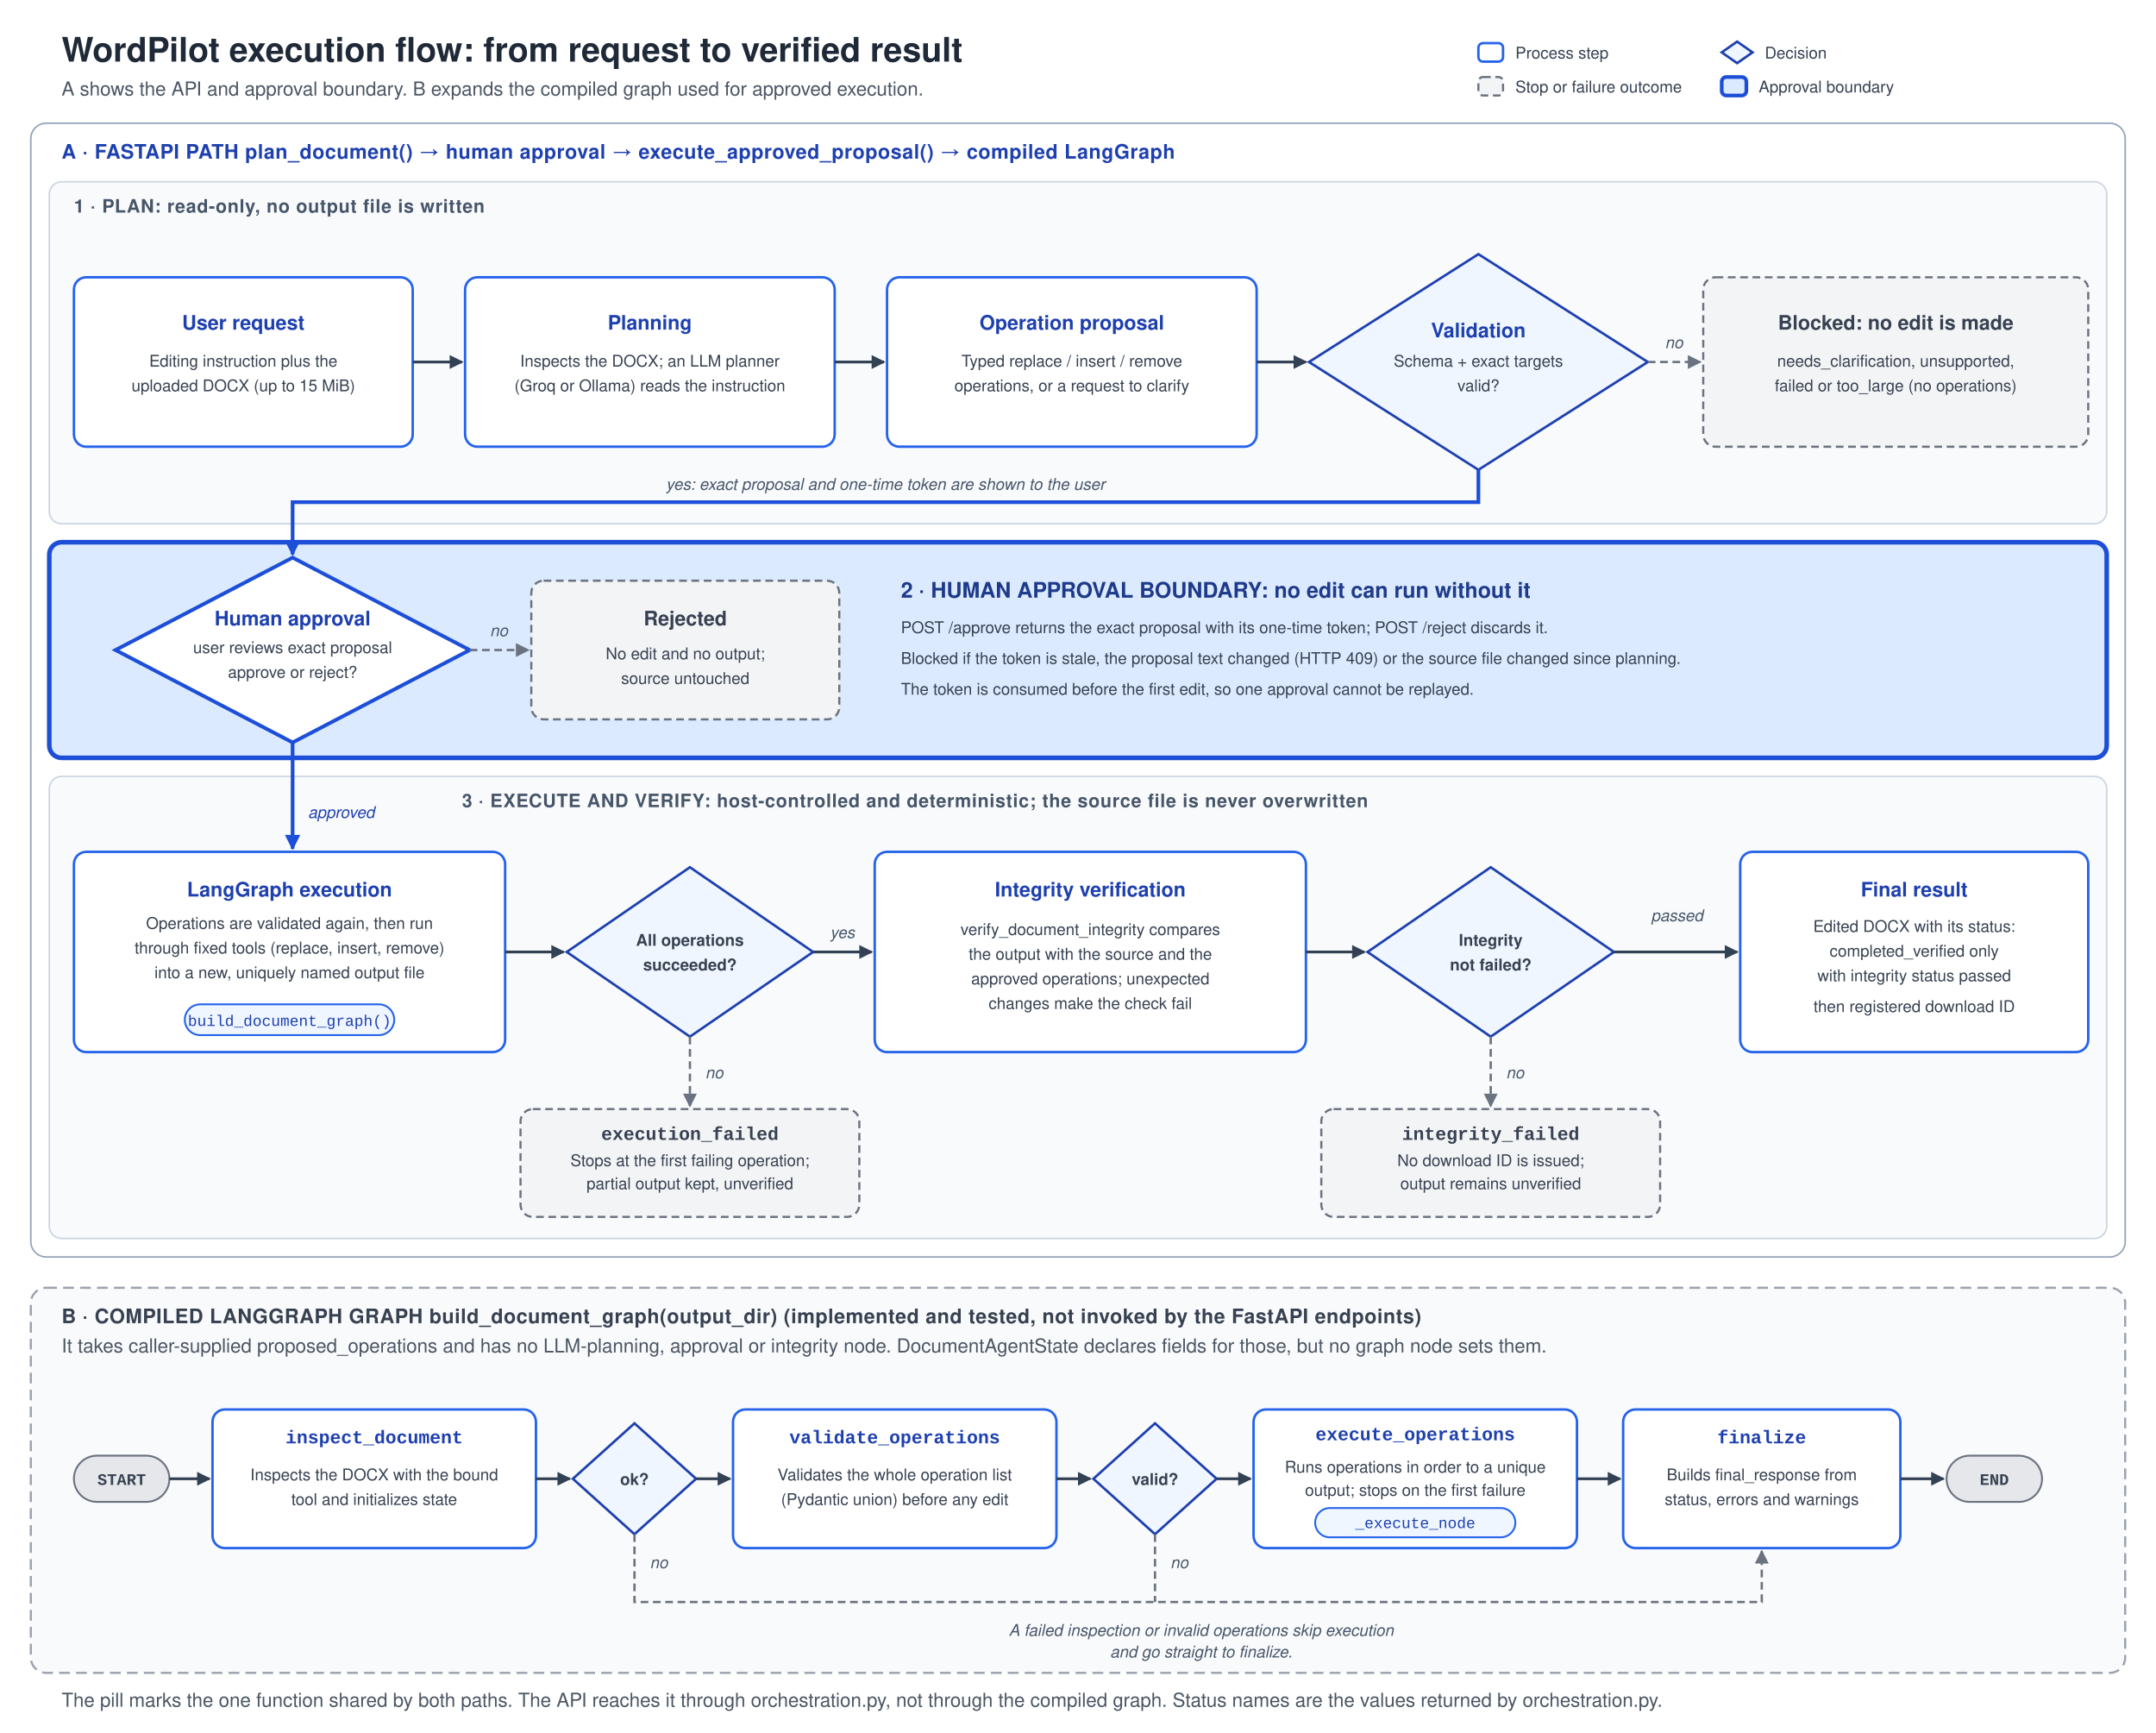
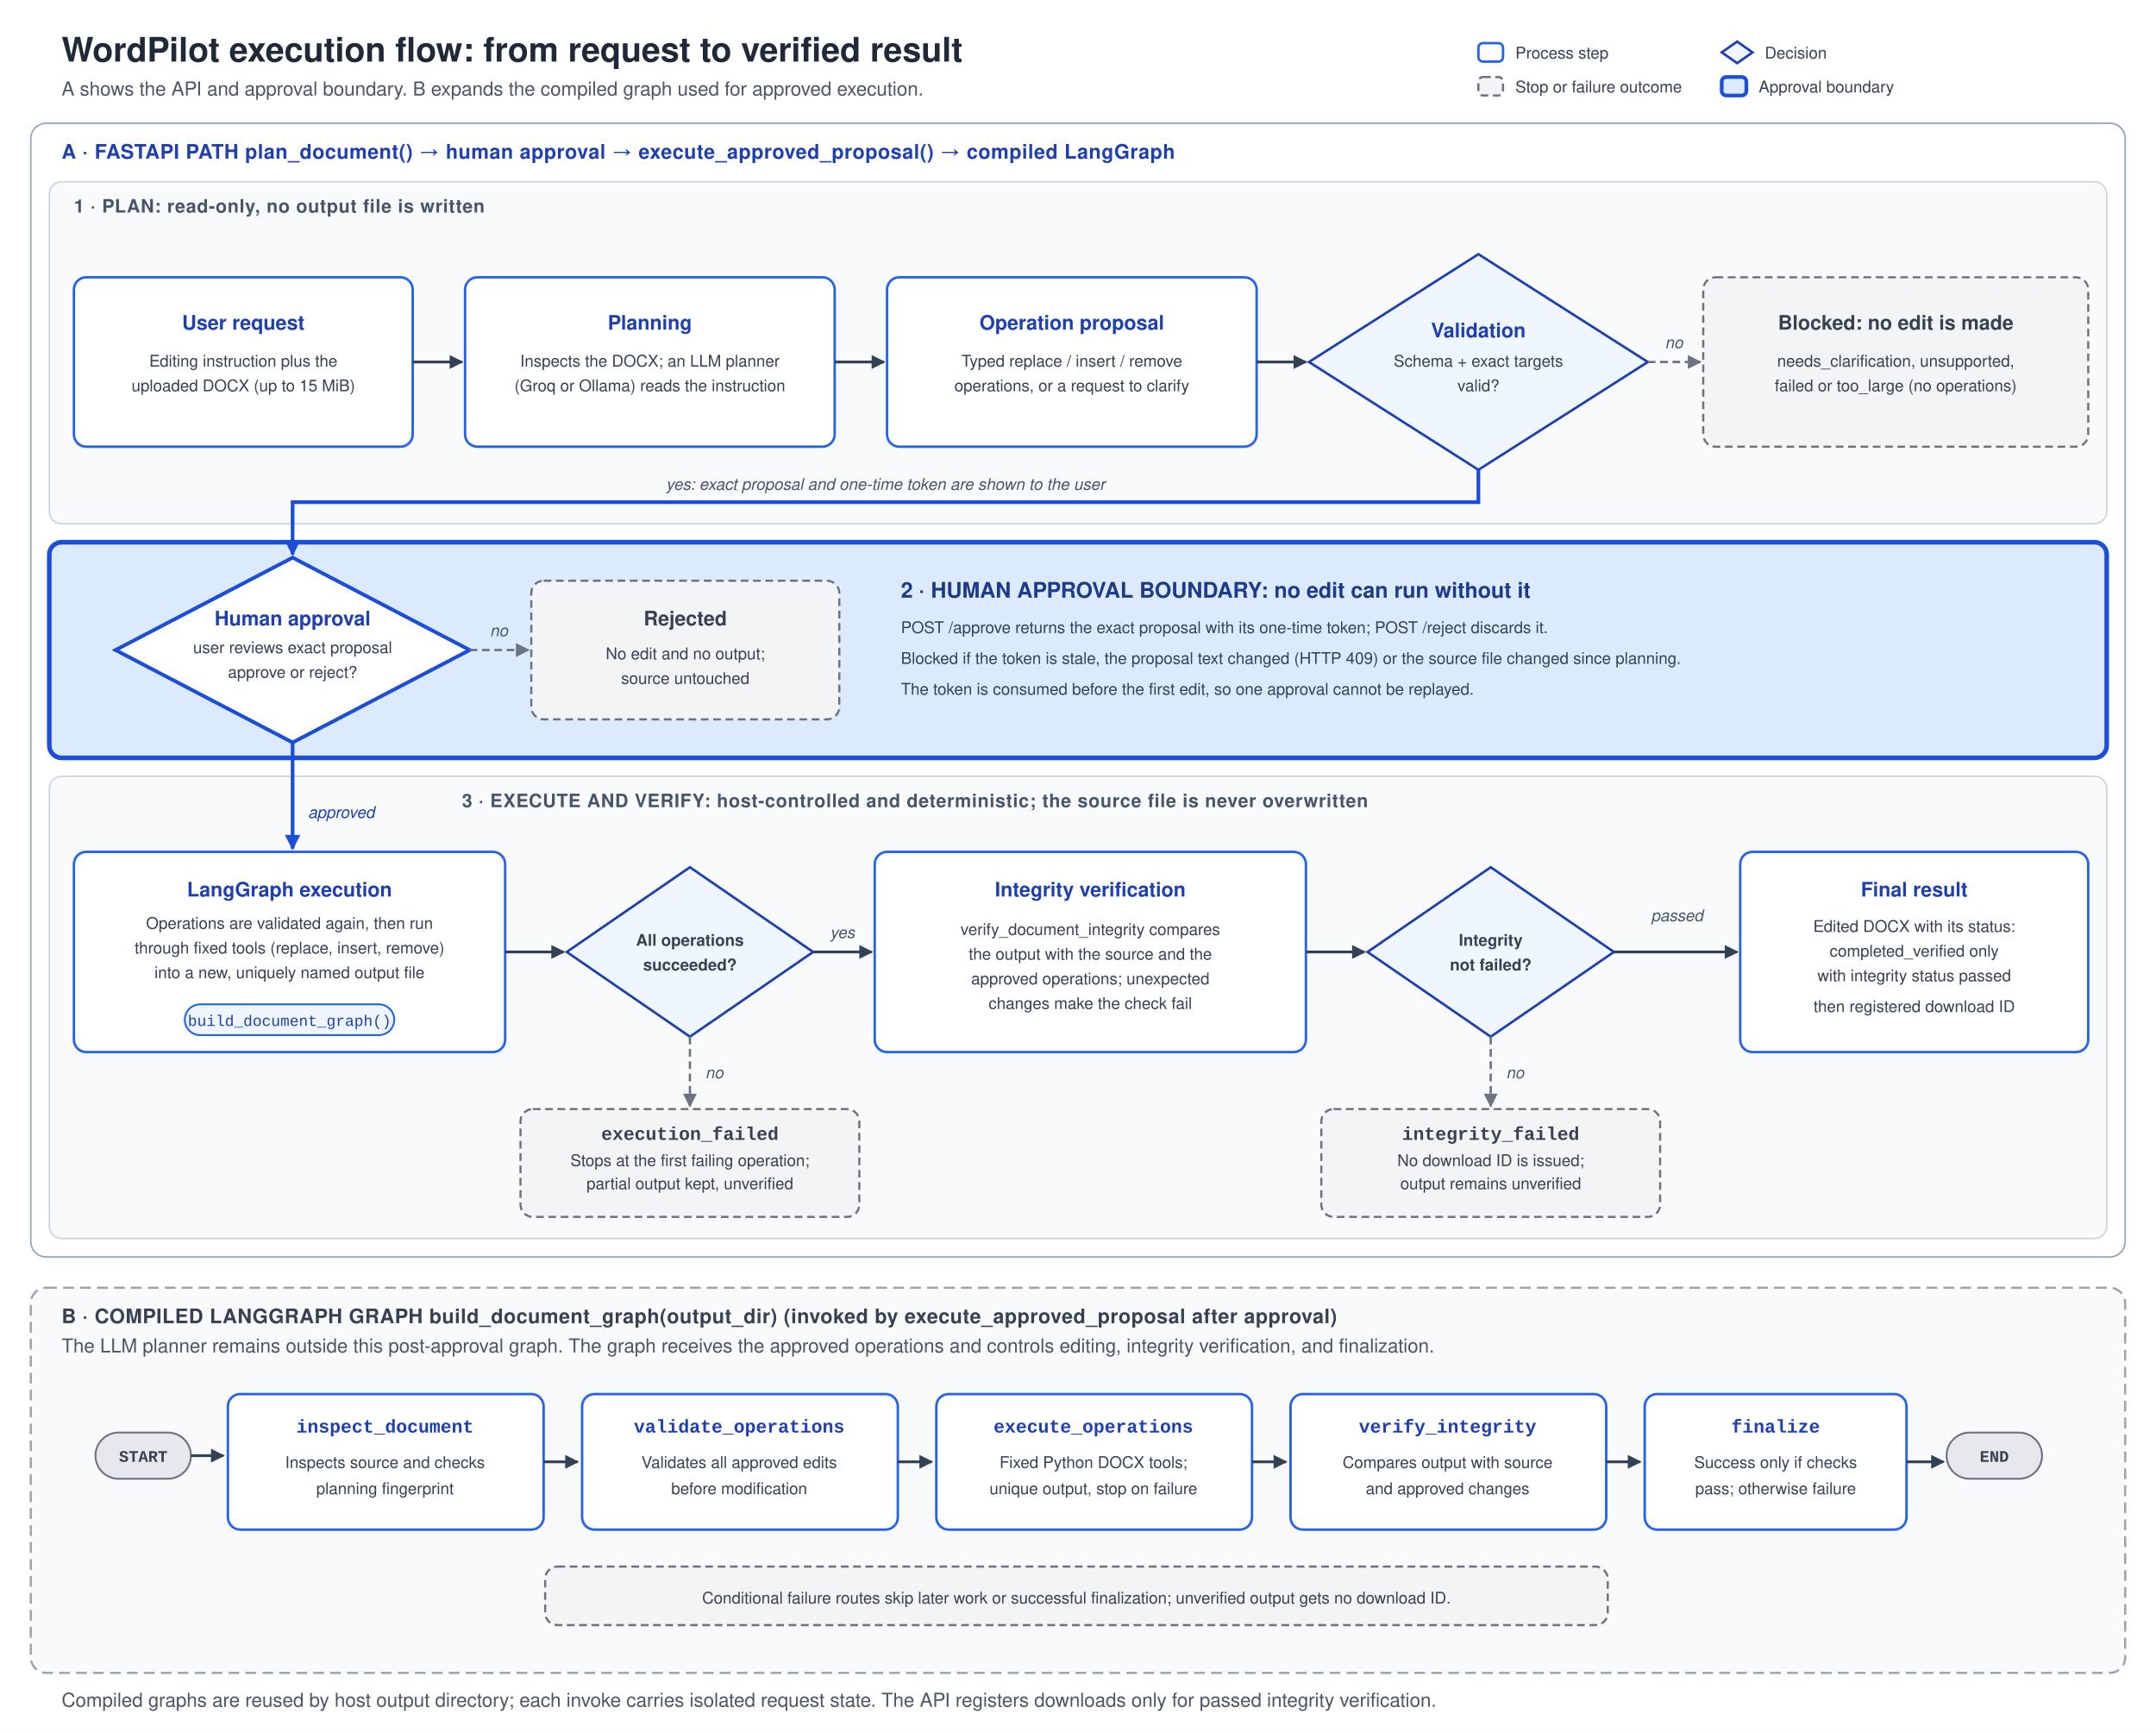
<svg xmlns="http://www.w3.org/2000/svg" viewBox="0 0 1400 1125" width="1400" height="1125" role="img" aria-labelledby="t d">
  <defs>
    <marker id="arr" markerWidth="9" markerHeight="9" refX="8" refY="4.5" orient="auto" markerUnits="userSpaceOnUse">
      <path d="M0,0 L9,4.5 L0,9 z" fill="#334155" />
    </marker>
    <marker id="arrBlue" markerWidth="10" markerHeight="10" refX="9" refY="5" orient="auto" markerUnits="userSpaceOnUse">
      <path d="M0,0 L10,5 L0,10 z" fill="#1d4ed8" />
    </marker>
    <marker id="arrGrey" markerWidth="9" markerHeight="9" refX="8" refY="4.5" orient="auto" markerUnits="userSpaceOnUse">
      <path d="M0,0 L9,4.5 L0,9 z" fill="#6b7280" />
    </marker>
  </defs>
  <style>
    text { font-family: "Segoe UI", "Helvetica Neue", Helvetica, Arial, sans-serif; fill: #1f2937; }
    .h1 { font-size: 22px; font-weight: 700; }
    .sub { font-size: 12.5px; fill: #4b5563; }
    .zone { font-size: 12px; font-weight: 700; fill: #475569; letter-spacing: 0.4px; }
    .sec { font-size: 13px; font-weight: 700; fill: #1e40af; letter-spacing: 0.3px; }
    .secg { font-size: 13px; font-weight: 700; fill: #374151; letter-spacing: 0.3px; }
    .t { font-size: 13px; font-weight: 700; fill: #1e40af; }
    .tg { font-size: 13px; font-weight: 700; fill: #374151; }
    .b { font-size: 10.5px; fill: #374151; }
    .lab { font-size: 10.5px; font-style: italic; fill: #475569; }
    .mono { font-family: Consolas, Menlo, "Courier New", monospace; }
    .pill { font-size: 10px; fill: #1e40af; }
    .proc { fill: #ffffff; stroke: #2563eb; stroke-width: 1.6; }
    .dec { fill: #eff6ff; stroke: #1e40af; stroke-width: 1.6; }
    .stop { fill: #f3f4f6; stroke: #6b7280; stroke-width: 1.4; stroke-dasharray: 5 3; }
    .flow { fill: none; stroke: #334155; stroke-width: 1.8; marker-end: url(#arr); }
    .flowb { fill: none; stroke: #1d4ed8; stroke-width: 2.4; marker-end: url(#arrBlue); }
    .flowg { fill: none; stroke: #6b7280; stroke-width: 1.5; stroke-dasharray: 5 3; marker-end: url(#arrGrey); }
  </style>
  <rect width="1400" height="1125" fill="#ffffff" />
  <text x="40" y="40" class="h1">WordPilot execution flow: from request to verified result</text>
  <text x="40" y="62" class="sub">A shows the API and approval boundary. B expands the compiled graph used for approved execution.</text>
  <rect x="960" y="28" width="16" height="12" rx="3" class="proc" />
  <text x="984" y="38" class="b">Process step</text>
  <path d="M1128 27 L1138 34 L1128 41 L1118 34 z" class="dec" />
  <text x="1146" y="38" class="b">Decision</text>
  <rect x="960" y="50" width="16" height="12" rx="3" class="stop" />
  <text x="984" y="60" class="b">Stop or failure outcome</text>
  <rect x="1118" y="50" width="16" height="12" rx="3" fill="#dbeafe" stroke="#1d4ed8" stroke-width="2.4" />
  <text x="1142" y="60" class="b">Approval boundary</text>
  <rect x="20" y="80" width="1360" height="736" rx="10" fill="#ffffff" stroke="#94a3b8" stroke-width="1" />
  <text x="40" y="103" class="sec">A · FASTAPI PATH   plan_document() → human approval → execute_approved_proposal() → compiled LangGraph</text>
  <rect x="32" y="118" width="1336" height="222" rx="8" fill="#f8fafc" stroke="#cbd5e1" stroke-width="1" />
  <text x="48" y="138" class="zone">1 · PLAN: read-only, no output file is written</text>
  <rect x="48" y="180" width="220" height="110" rx="8" class="proc" />
  <text x="158" y="214" text-anchor="middle" class="t">User request</text>
  <text x="158" y="238" text-anchor="middle" class="b">Editing instruction plus the</text>
  <text x="158" y="254" text-anchor="middle" class="b">uploaded DOCX (up to 15 MiB)</text>
  <path d="M268 235 H300" class="flow" />
  <rect x="302" y="180" width="240" height="110" rx="8" class="proc" />
  <text x="422" y="214" text-anchor="middle" class="t">Planning</text>
  <text x="422" y="238" text-anchor="middle" class="b">Inspects the DOCX; an LLM planner</text>
  <text x="422" y="254" text-anchor="middle" class="b">(Groq or Ollama) reads the instruction</text>
  <path d="M542 235 H574" class="flow" />
  <rect x="576" y="180" width="240" height="110" rx="8" class="proc" />
  <text x="696" y="214" text-anchor="middle" class="t">Operation proposal</text>
  <text x="696" y="238" text-anchor="middle" class="b">Typed replace / insert / remove</text>
  <text x="696" y="254" text-anchor="middle" class="b">operations, or a request to clarify</text>
  <path d="M816 235 H848" class="flow" />
  <path d="M850 235 L960 165 L1070 235 L960 305 z" class="dec" />
  <text x="960" y="219" text-anchor="middle" class="t">Validation</text>
  <text x="960" y="238" text-anchor="middle" class="b">Schema + exact targets</text>
  <text x="960" y="254" text-anchor="middle" class="b">valid?</text>
  <path d="M1070 235 H1104" class="flowg" />
  <text x="1087" y="226" text-anchor="middle" class="lab">no</text>
  <rect x="1106" y="180" width="250" height="110" rx="8" class="stop" />
  <text x="1231" y="214" text-anchor="middle" class="tg">Blocked: no edit is made</text>
  <text x="1231" y="238" text-anchor="middle" class="b">needs_clarification, unsupported,</text>
  <text x="1231" y="254" text-anchor="middle" class="b">failed or too_large (no operations)</text>
  <rect x="32" y="352" width="1336" height="140" rx="8" fill="#dbeafe" stroke="#1d4ed8" stroke-width="3" />
  <path d="M75 422 L190 362 L305 422 L190 482 z" fill="#ffffff" stroke="#1d4ed8" stroke-width="2.4" />
  <text x="190" y="406" text-anchor="middle" class="t">Human approval</text>
  <text x="190" y="424" text-anchor="middle" class="b">user reviews exact proposal</text>
  <text x="190" y="440" text-anchor="middle" class="b">approve or reject?</text>
  <path d="M305 422 H343" class="flowg" />
  <text x="324" y="413" text-anchor="middle" class="lab">no</text>
  <rect x="345" y="377" width="200" height="90" rx="8" class="stop" />
  <text x="445" y="406" text-anchor="middle" class="tg">Rejected</text>
  <text x="445" y="428" text-anchor="middle" class="b">No edit and no output;</text>
  <text x="445" y="444" text-anchor="middle" class="b">source untouched</text>
  <text x="585" y="388" class="t" style="font-size:14px;fill:#1e3a8a">2 · HUMAN APPROVAL BOUNDARY: no edit can run without it</text>
  <text x="585" y="411" class="b">POST /approve returns the exact proposal with its one-time token; POST /reject discards it.</text>
  <text x="585" y="431" class="b">Blocked if the token is stale, the proposal text changed (HTTP 409) or the source file changed since planning.</text>
  <text x="585" y="451" class="b">The token is consumed before the first edit, so one approval cannot be replayed.</text>
  <rect x="32" y="504" width="1336" height="300" rx="8" fill="#f8fafc" stroke="#cbd5e1" stroke-width="1" />
  <text x="300" y="524" class="zone">3 · EXECUTE AND VERIFY: host-controlled and deterministic; the source file is never overwritten</text>
  <rect x="48" y="553" width="280" height="130" rx="8" class="proc" />
  <text x="188" y="582" text-anchor="middle" class="t">LangGraph execution</text>
  <text x="188" y="603" text-anchor="middle" class="b">Operations are validated again, then run</text>
  <text x="188" y="619" text-anchor="middle" class="b">through fixed tools (replace, insert, remove)</text>
  <text x="188" y="635" text-anchor="middle" class="b">into a new, uniquely named output file</text>
  <rect x="120" y="652" width="136" height="20" rx="10" fill="#eff6ff" stroke="#2563eb" stroke-width="1.2" />
  <text x="188" y="666" text-anchor="middle" class="pill mono">build_document_graph()</text>
  <path d="M328 618 H366" class="flow" />
  <path d="M368 618 L448 563 L528 618 L448 673 z" class="dec" />
  <text x="448" y="614" text-anchor="middle" class="b" style="font-weight:600">All operations</text>
  <text x="448" y="630" text-anchor="middle" class="b" style="font-weight:600">succeeded?</text>
  <path d="M528 618 H566" class="flow" />
  <text x="547" y="609" text-anchor="middle" class="lab">yes</text>
  <rect x="568" y="553" width="280" height="130" rx="8" class="proc" />
  <text x="708" y="582" text-anchor="middle" class="t">Integrity verification</text>
  <text x="708" y="607" text-anchor="middle" class="b">verify_document_integrity compares</text>
  <text x="708" y="623" text-anchor="middle" class="b">the output with the source and the</text>
  <text x="708" y="639" text-anchor="middle" class="b">approved operations; unexpected</text>
  <text x="708" y="655" text-anchor="middle" class="b">changes make the check fail</text>
  <path d="M848 618 H886" class="flow" />
  <path d="M888 618 L968 563 L1048 618 L968 673 z" class="dec" />
  <text x="968" y="614" text-anchor="middle" class="b" style="font-weight:600">Integrity</text>
  <text x="968" y="630" text-anchor="middle" class="b" style="font-weight:600">not failed?</text>
  <path d="M1048 618 H1128" class="flow" />
  <text x="1089" y="598" text-anchor="middle" class="lab">passed</text>
  <rect x="1130" y="553" width="226" height="130" rx="8" class="proc" />
  <text x="1243" y="582" text-anchor="middle" class="t">Final result</text>
  <text x="1243" y="605" text-anchor="middle" class="b">Edited DOCX with its status:</text>
  <text x="1243" y="621" text-anchor="middle" class="b">completed_verified only</text>
  <text x="1243" y="637" text-anchor="middle" class="b">with integrity status passed</text>
  <text x="1243" y="657" text-anchor="middle" class="b">then registered download ID</text>
  <path d="M960 305 V326 H190 V360" class="flowb" />
  <text x="575" y="318" text-anchor="middle" class="lab">yes: exact proposal and one-time token are shown to the user</text>
  <path d="M190 482 V551" class="flowb" />
  <text x="200" y="531" class="lab" style="fill:#1e40af">approved</text>
  <path d="M448 673 V718" class="flowg" />
  <text x="458" y="700" class="lab">no</text>
  <rect x="338" y="720" width="220" height="70" rx="8" class="stop" />
  <text x="448" y="740" text-anchor="middle" class="tg mono" style="font-size:12px">execution_failed</text>
  <text x="448" y="757" text-anchor="middle" class="b">Stops at the first failing operation;</text>
  <text x="448" y="772" text-anchor="middle" class="b">partial output kept, unverified</text>
  <path d="M968 673 V718" class="flowg" />
  <text x="978" y="700" class="lab">no</text>
  <rect x="858" y="720" width="220" height="70" rx="8" class="stop" />
  <text x="968" y="740" text-anchor="middle" class="tg mono" style="font-size:12px">integrity_failed</text>
  <text x="968" y="757" text-anchor="middle" class="b">No download ID is issued;</text>
  <text x="968" y="772" text-anchor="middle" class="b">output remains unverified</text>
  <rect x="20" y="836" width="1360" height="250" rx="10" fill="#f9fafb" stroke="#9ca3af" stroke-width="1.4" stroke-dasharray="7 4" />
-   <text x="40" y="859" class="secg">B · COMPILED LANGGRAPH GRAPH   build_document_graph(output_dir)   (implemented and tested, not invoked by the FastAPI endpoints)</text>
-   <text x="40" y="878" class="sub">It takes caller-supplied proposed_operations and has no LLM-planning, approval or integrity node. DocumentAgentState declares fields for those, but no graph node sets them.</text>
-   <rect x="48" y="945" width="62" height="30" rx="15" fill="#e5e7eb" stroke="#6b7280" stroke-width="1.2" />
-   <text x="79" y="964" text-anchor="middle" class="b mono" style="font-weight:700">START</text>
-   <path d="M110 960 H136" class="flow" />
-   <rect x="138" y="915" width="210" height="90" rx="8" class="proc" />
-   <text x="243" y="937" text-anchor="middle" class="t mono" style="font-size:12px">inspect_document</text>
-   <text x="243" y="961" text-anchor="middle" class="b">Inspects the DOCX with the bound</text>
-   <text x="243" y="977" text-anchor="middle" class="b">tool and initializes state</text>
-   <path d="M348 960 H370" class="flow" />
-   <path d="M372 960 L412 924 L452 960 L412 996 z" class="dec" />
-   <text x="412" y="964" text-anchor="middle" class="b" style="font-weight:600">ok?</text>
-   <path d="M452 960 H474" class="flow" />
-   <rect x="476" y="915" width="210" height="90" rx="8" class="proc" />
-   <text x="581" y="937" text-anchor="middle" class="t mono" style="font-size:12px">validate_operations</text>
-   <text x="581" y="961" text-anchor="middle" class="b">Validates the whole operation list</text>
-   <text x="581" y="977" text-anchor="middle" class="b">(Pydantic union) before any edit</text>
-   <path d="M686 960 H708" class="flow" />
-   <path d="M710 960 L750 924 L790 960 L750 996 z" class="dec" />
-   <text x="750" y="964" text-anchor="middle" class="b" style="font-weight:600">valid?</text>
-   <path d="M790 960 H812" class="flow" />
-   <rect x="814" y="915" width="210" height="90" rx="8" class="proc" />
-   <text x="919" y="935" text-anchor="middle" class="t mono" style="font-size:12px">execute_operations</text>
-   <text x="919" y="956" text-anchor="middle" class="b">Runs operations in order to a unique</text>
-   <text x="919" y="971" text-anchor="middle" class="b">output; stops on the first failure</text>
-   <rect x="854" y="979" width="130" height="19" rx="9.5" fill="#eff6ff" stroke="#2563eb" stroke-width="1.2" />
-   <text x="919" y="992" text-anchor="middle" class="pill mono">_execute_node</text>
-   <path d="M1024 960 H1052" class="flow" />
-   <rect x="1054" y="915" width="180" height="90" rx="8" class="proc" />
-   <text x="1144" y="937" text-anchor="middle" class="t mono" style="font-size:12px">finalize</text>
-   <text x="1144" y="961" text-anchor="middle" class="b">Builds final_response from</text>
-   <text x="1144" y="977" text-anchor="middle" class="b">status, errors and warnings</text>
-   <path d="M1234 960 H1262" class="flow" />
-   <rect x="1264" y="945" width="62" height="30" rx="15" fill="#e5e7eb" stroke="#6b7280" stroke-width="1.2" />
-   <text x="1295" y="964" text-anchor="middle" class="b mono" style="font-weight:700">END</text>
-   <path d="M412 996 V1040 H1144 V1007" class="flowg" />
-   <path d="M750 996 V1040" fill="none" stroke="#6b7280" stroke-width="1.5" stroke-dasharray="5 3" />
-   <text x="422" y="1018" class="lab">no</text>
-   <text x="760" y="1018" class="lab">no</text>
-   <text x="780" y="1062" text-anchor="middle" class="lab">A failed inspection or invalid operations skip execution</text>
-   <text x="780" y="1076" text-anchor="middle" class="lab">and go straight to finalize.</text>
-   <text x="40" y="1108" class="sub">The pill marks the one function shared by both paths. The API reaches it through orchestration.py, not through the compiled graph. Status names are the values returned by orchestration.py.</text>
+   <text x="40" y="859" class="secg">B · COMPILED LANGGRAPH GRAPH   build_document_graph(output_dir)   (invoked by execute_approved_proposal after approval)</text>
+   <text x="40" y="878" class="sub">The LLM planner remains outside this post-approval graph. The graph receives the approved operations and controls editing, integrity verification, and finalization.</text>
+   <rect x="62" y="930" width="62" height="30" rx="15" fill="#e5e7eb" stroke="#6b7280" stroke-width="1.2" />
+   <text x="93" y="949" text-anchor="middle" class="b mono" style="font-weight:700">START</text>
+   <path d="M124 945 H145" class="flow" />
+   <rect x="148" y="905" width="205" height="88" rx="8" class="proc" />
+   <text x="250" y="930" text-anchor="middle" class="t mono" style="font-size:12px">inspect_document</text>
+   <text x="250" y="953" text-anchor="middle" class="b">Inspects source and checks</text>
+   <text x="250" y="970" text-anchor="middle" class="b">planning fingerprint</text>
+   <path d="M353 949 H375" class="flow" />
+   <rect x="378" y="905" width="205" height="88" rx="8" class="proc" />
+   <text x="480" y="930" text-anchor="middle" class="t mono" style="font-size:12px">validate_operations</text>
+   <text x="480" y="953" text-anchor="middle" class="b">Validates all approved edits</text>
+   <text x="480" y="970" text-anchor="middle" class="b">before modification</text>
+   <path d="M583 949 H605" class="flow" />
+   <rect x="608" y="905" width="205" height="88" rx="8" class="proc" />
+   <text x="710" y="930" text-anchor="middle" class="t mono" style="font-size:12px">execute_operations</text>
+   <text x="710" y="953" text-anchor="middle" class="b">Fixed Python DOCX tools;</text>
+   <text x="710" y="970" text-anchor="middle" class="b">unique output, stop on failure</text>
+   <path d="M813 949 H835" class="flow" />
+   <rect x="838" y="905" width="205" height="88" rx="8" class="proc" />
+   <text x="940" y="930" text-anchor="middle" class="t mono" style="font-size:12px">verify_integrity</text>
+   <text x="940" y="953" text-anchor="middle" class="b">Compares output with source</text>
+   <text x="940" y="970" text-anchor="middle" class="b">and approved changes</text>
+   <path d="M1043 949 H1065" class="flow" />
+   <rect x="1068" y="905" width="170" height="88" rx="8" class="proc" />
+   <text x="1153" y="930" text-anchor="middle" class="t mono" style="font-size:12px">finalize</text>
+   <text x="1153" y="953" text-anchor="middle" class="b">Success only if checks</text>
+   <text x="1153" y="970" text-anchor="middle" class="b">pass; otherwise failure</text>
+   <path d="M1238 949 H1262" class="flow" />
+   <rect x="1264" y="930" width="62" height="30" rx="15" fill="#e5e7eb" stroke="#6b7280" stroke-width="1.2" />
+   <text x="1295" y="949" text-anchor="middle" class="b mono" style="font-weight:700">END</text>
+   <rect x="354" y="1017" width="690" height="38" rx="8" class="stop" />
+   <text x="699" y="1041" text-anchor="middle" class="b">Conditional failure routes skip later work or successful finalization; unverified output gets no download ID.</text>
+   <text x="40" y="1108" class="sub">Compiled graphs are reused by host output directory; each invoke carries isolated request state. The API registers downloads only for passed integrity verification.</text>
</svg>
